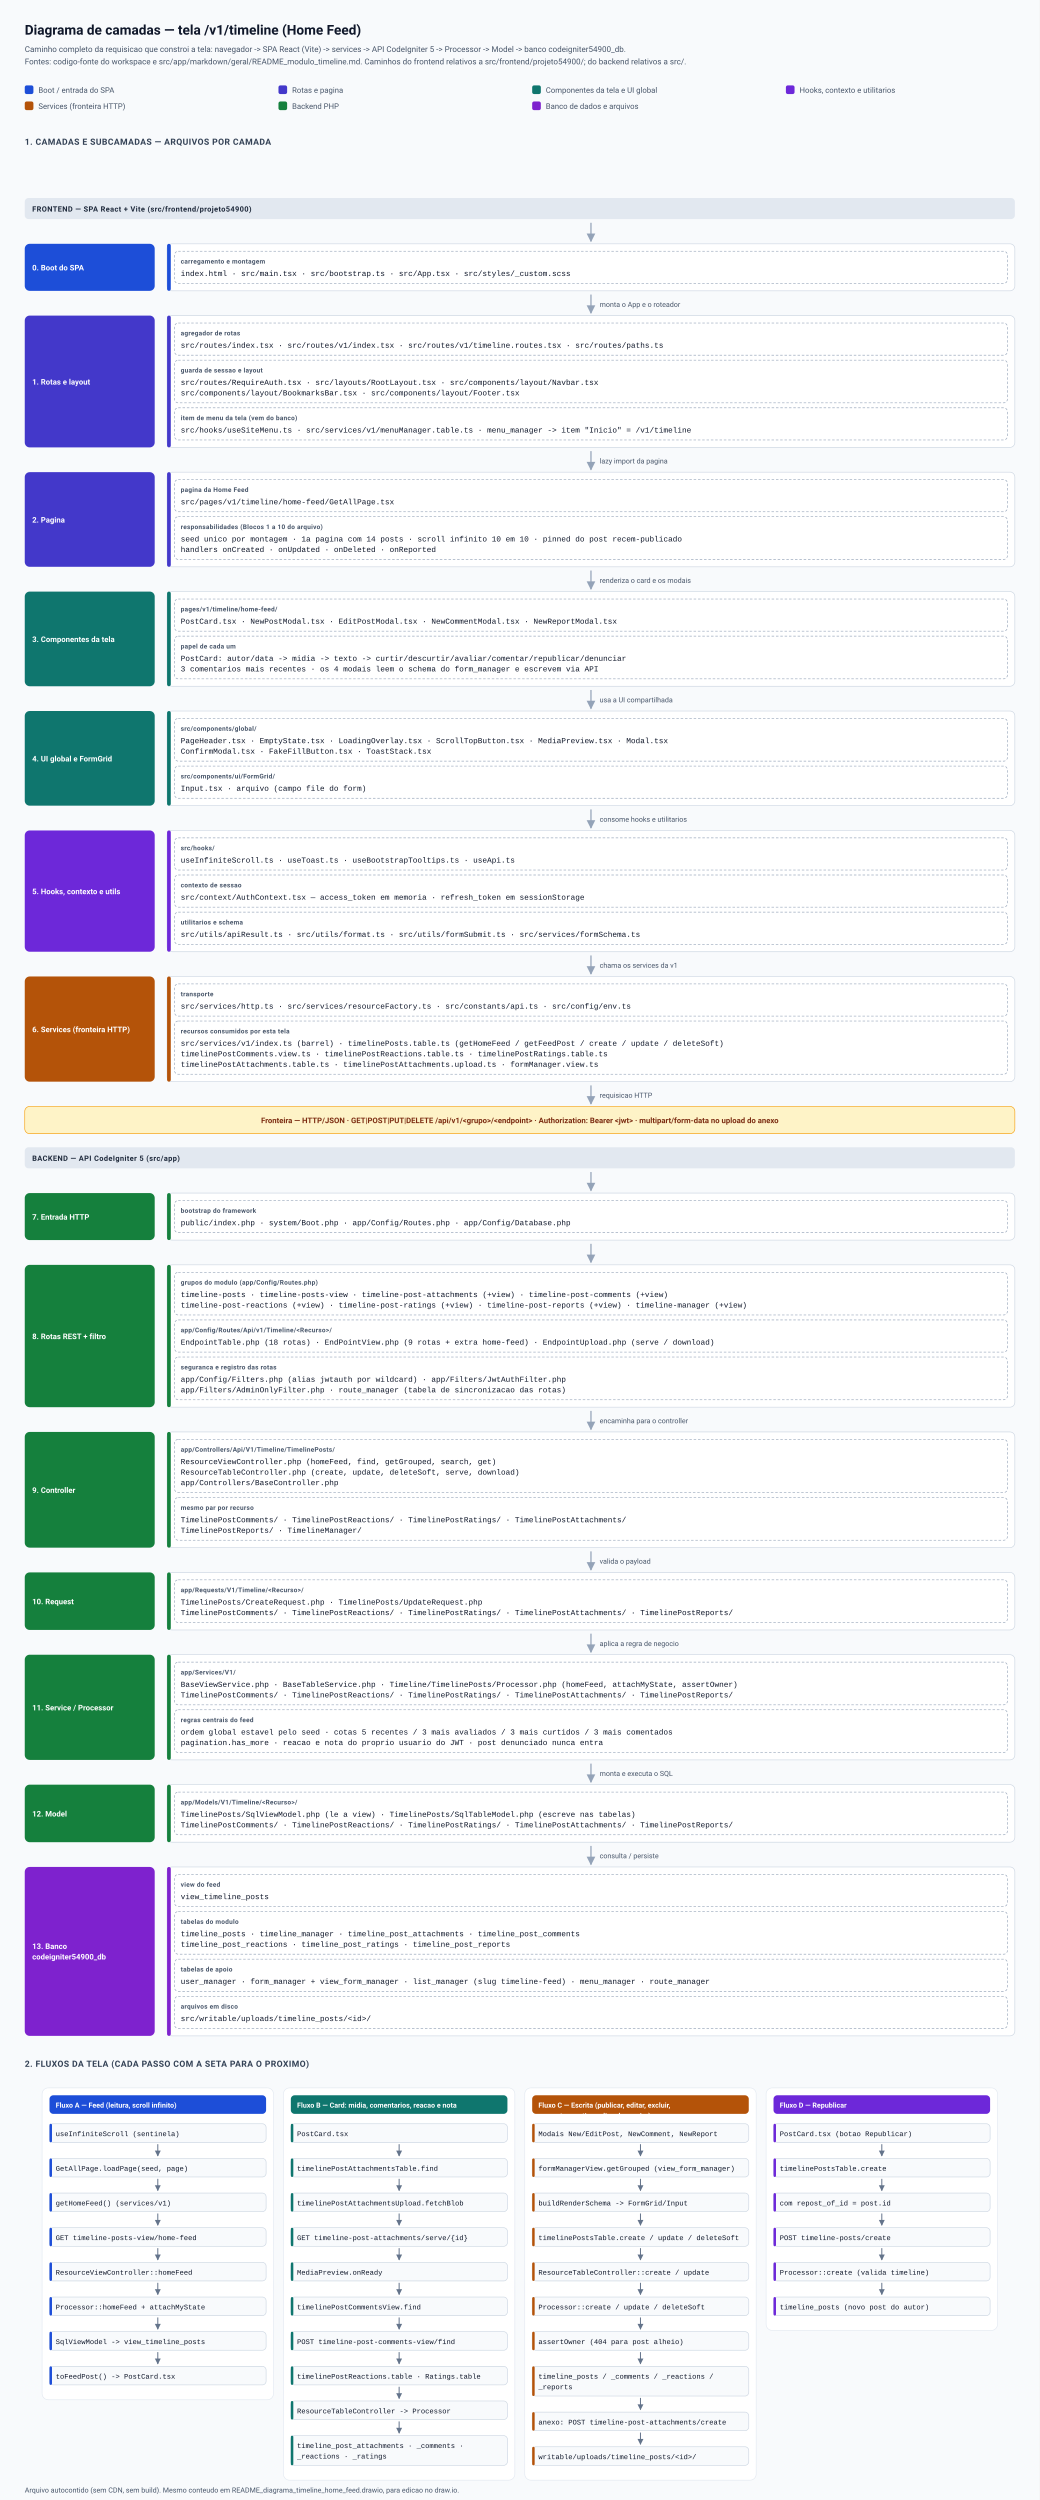
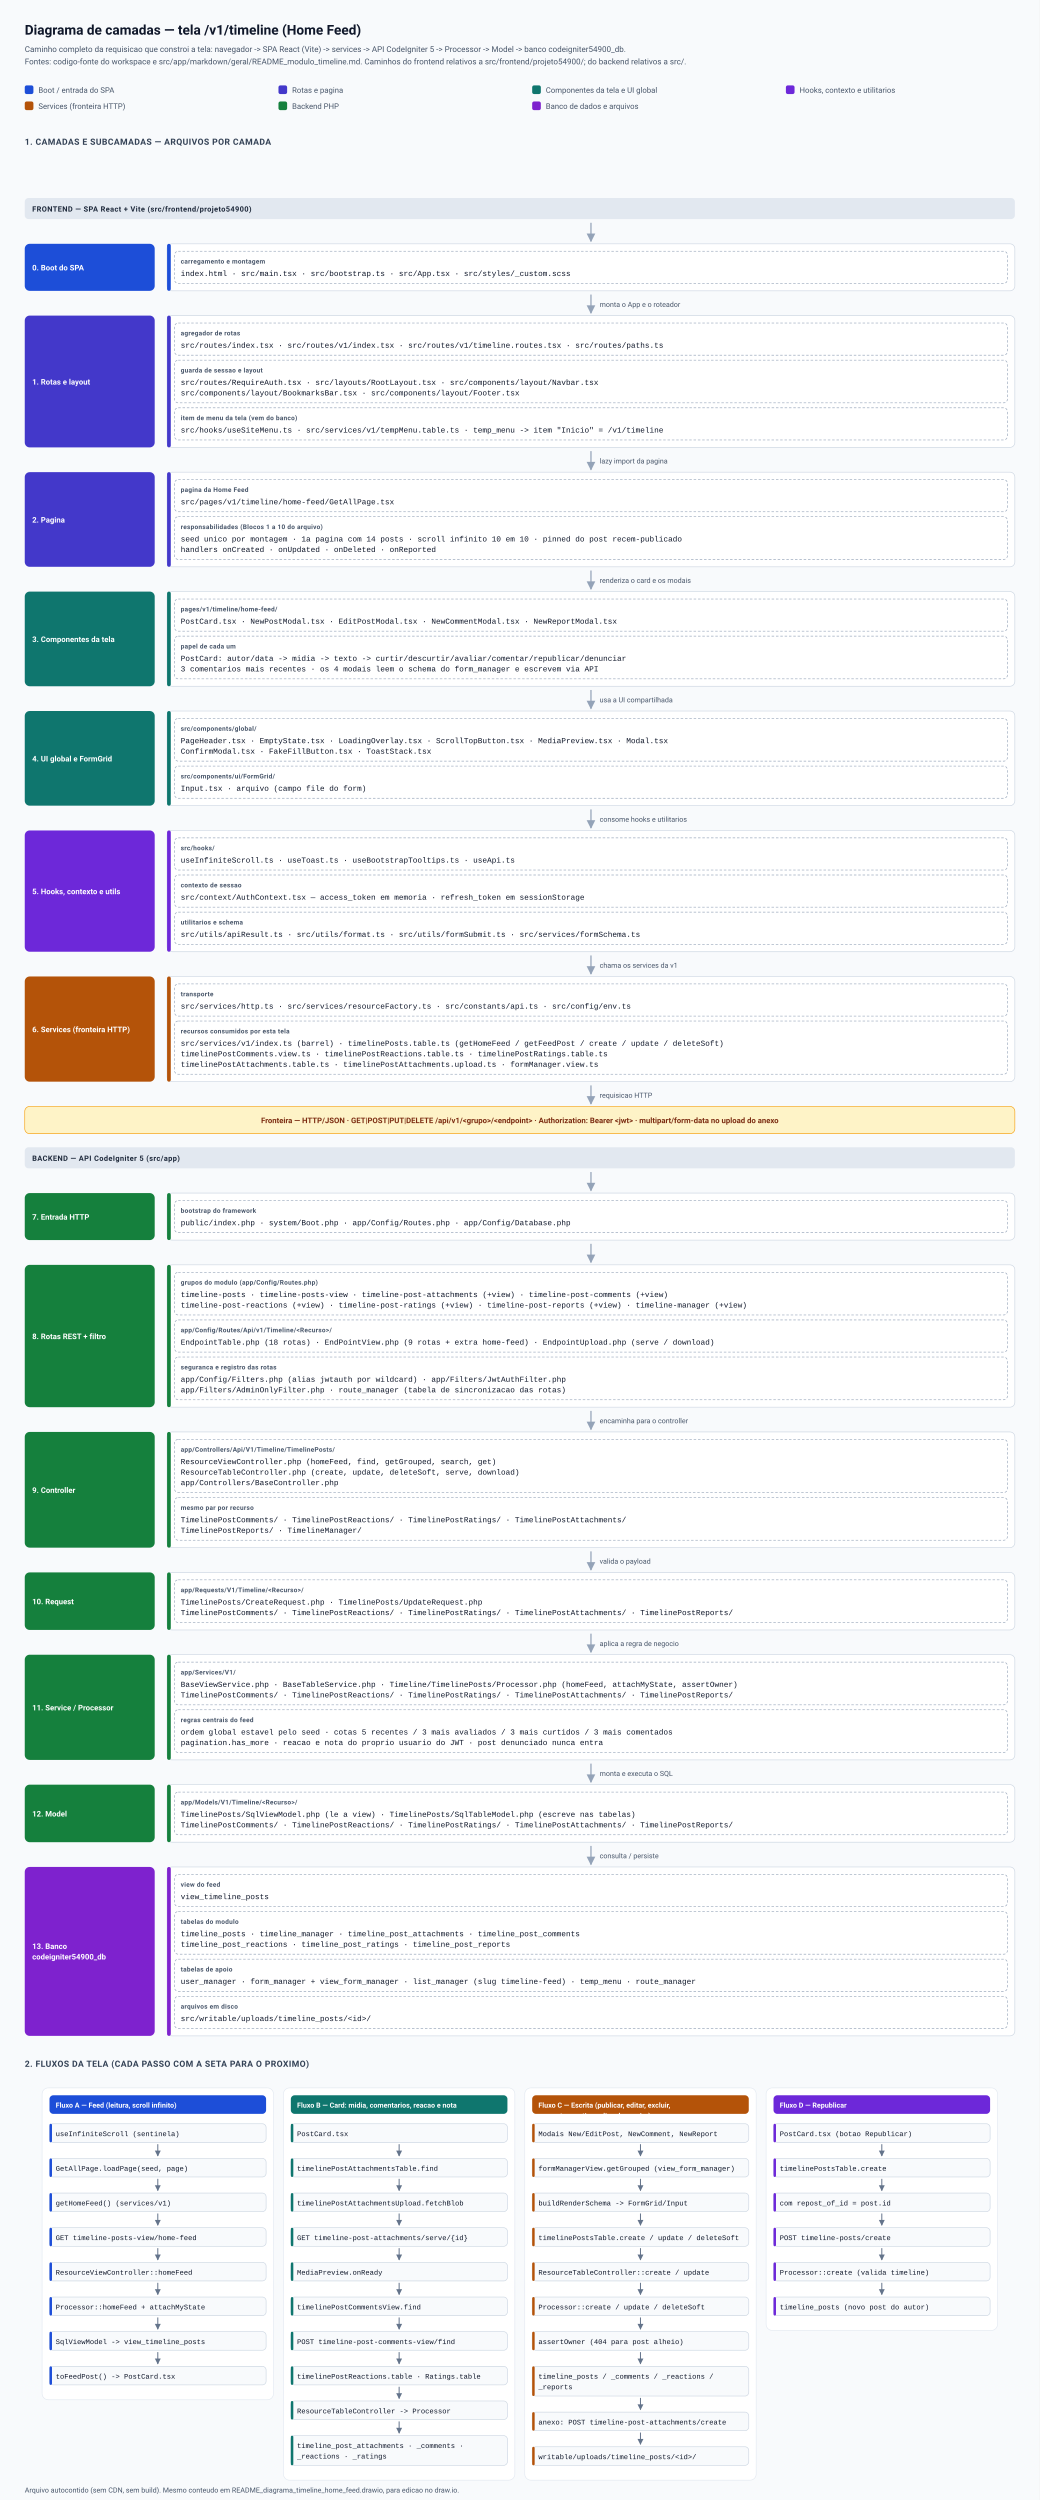
<svg xmlns="http://www.w3.org/2000/svg" width="1680" height="4040" viewBox="0 0 1680 4040" font-family="Segoe UI, Roboto, Helvetica, Arial, sans-serif">
  <defs>
    <marker id="arw" viewBox="0 0 10 10" refX="9" refY="5" markerWidth="7" markerHeight="7" orient="auto-start-reverse">
      <path d="M0 0 L10 5 L0 10 z" fill="#94a3b8" />
    </marker>
    <marker id="arwd" viewBox="0 0 10 10" refX="9" refY="5" markerWidth="6" markerHeight="6" orient="auto-start-reverse">
      <path d="M0 0 L10 5 L0 10 z" fill="#64748b" />
    </marker>
  </defs>
  <rect x="0" y="0" width="1680" height="4040" fill="#f8fafc" />
  <text x="40" y="56" font-size="22" fill="#0f172a" font-weight="700">Diagrama de camadas — tela /v1/timeline (Home Feed)</text>
  <text x="40" y="84" font-size="13" fill="#475569">Caminho completo da requisicao que constroi a tela: navegador -&gt; SPA React (Vite) -&gt; services -&gt; API CodeIgniter 5 -&gt; Processor -&gt; Model -&gt; banco codeigniter54900_db.</text>
  <text x="40" y="104" font-size="13" fill="#475569">Fontes: codigo-fonte do workspace e src/app/markdown/geral/README_modulo_timeline.md. Caminhos do frontend relativos a src/frontend/projeto54900/; do backend relativos a src/.</text>
  <rect x="40" y="138" width="14" height="14" rx="3" fill="#1d4ed8" />
  <text x="62" y="150" font-size="12.5" fill="#475569">Boot / entrada do SPA</text>
  <rect x="450" y="138" width="14" height="14" rx="3" fill="#4338ca" />
  <text x="472" y="150" font-size="12.5" fill="#475569">Rotas e pagina</text>
  <rect x="860" y="138" width="14" height="14" rx="3" fill="#0f766e" />
  <text x="882" y="150" font-size="12.5" fill="#475569">Componentes da tela e UI global</text>
  <rect x="1270" y="138" width="14" height="14" rx="3" fill="#6d28d9" />
  <text x="1292" y="150" font-size="12.5" fill="#475569">Hooks, contexto e utilitarios</text>
  <rect x="40" y="164" width="14" height="14" rx="3" fill="#b45309" />
  <text x="62" y="176" font-size="12.5" fill="#475569">Services (fronteira HTTP)</text>
  <rect x="450" y="164" width="14" height="14" rx="3" fill="#15803d" />
  <text x="472" y="176" font-size="12.5" fill="#475569">Backend PHP</text>
  <rect x="860" y="164" width="14" height="14" rx="3" fill="#7e22ce" />
  <text x="882" y="176" font-size="12.5" fill="#475569">Banco de dados e arquivos</text>
  <text x="40" y="234" font-size="14" fill="#334155" font-weight="700" letter-spacing="0.6">1. CAMADAS E SUBCAMADAS — ARQUIVOS POR CAMADA</text>
  <rect x="40" y="320" width="1600" height="34" rx="6" fill="#e2e8f0" />
  <text x="52" y="342" font-size="12" fill="#1e293b" font-weight="700" letter-spacing="0.6">FRONTEND — SPA React + Vite (src/frontend/projeto54900)</text>
  <line x1="955" y1="360" x2="955" y2="390" stroke="#94a3b8" stroke-width="2" marker-end="url(#arw)" />
  <rect x="40" y="394" width="210" height="76" rx="8" fill="#1d4ed8" />
  <text x="52" y="437" font-size="12.5" fill="#ffffff" font-weight="700">0. Boot do SPA</text>
  <rect x="270" y="394" width="1370" height="76" rx="8" fill="#ffffff" stroke="#cbd5e1" />
  <rect x="270" y="394" width="6" height="76" rx="3" fill="#1d4ed8" />
  <rect x="282" y="406" width="1346" height="52" rx="6" fill="#ffffff" stroke="#94a3b8" stroke-dasharray="4 3" />
  <text x="292" y="426" font-size="10.5" fill="#475569" font-weight="700" letter-spacing="0.4">carregamento e montagem</text>
  <text x="292" y="446" font-size="12.5" fill="#0f172a" font-family="Consolas, 'Courier New', monospace">
    <tspan x="292" dy="0">index.html  ·  src/main.tsx  ·  src/bootstrap.ts  ·  src/App.tsx  ·  src/styles/_custom.scss</tspan>
  </text>
  <line x1="955" y1="476" x2="955" y2="506" stroke="#94a3b8" stroke-width="2" marker-end="url(#arw)" />
  <text x="969" y="496" font-size="11.5" fill="#475569">monta o App e o roteador</text>
  <rect x="40" y="510" width="210" height="213" rx="8" fill="#4338ca" />
  <text x="52" y="621.5" font-size="12.5" fill="#ffffff" font-weight="700">1. Rotas e layout</text>
  <rect x="270" y="510" width="1370" height="213" rx="8" fill="#ffffff" stroke="#cbd5e1" />
  <rect x="270" y="510" width="6" height="213" rx="3" fill="#4338ca" />
  <rect x="282" y="522" width="1346" height="52" rx="6" fill="#ffffff" stroke="#94a3b8" stroke-dasharray="4 3" />
  <text x="292" y="542" font-size="10.5" fill="#475569" font-weight="700" letter-spacing="0.4">agregador de rotas</text>
  <text x="292" y="562" font-size="12.5" fill="#0f172a" font-family="Consolas, 'Courier New', monospace">
    <tspan x="292" dy="0">src/routes/index.tsx  ·  src/routes/v1/index.tsx  ·  src/routes/v1/timeline.routes.tsx  ·  src/routes/paths.ts</tspan>
  </text>
  <rect x="282" y="582" width="1346" height="69" rx="6" fill="#ffffff" stroke="#94a3b8" stroke-dasharray="4 3" />
  <text x="292" y="602" font-size="10.5" fill="#475569" font-weight="700" letter-spacing="0.4">guarda de sessao e layout</text>
  <text x="292" y="622" font-size="12.5" fill="#0f172a" font-family="Consolas, 'Courier New', monospace">
    <tspan x="292" dy="0">src/routes/RequireAuth.tsx  ·  src/layouts/RootLayout.tsx  ·  src/components/layout/Navbar.tsx</tspan>
    <tspan x="292" dy="17">src/components/layout/BookmarksBar.tsx  ·  src/components/layout/Footer.tsx</tspan>
  </text>
  <rect x="282" y="659" width="1346" height="52" rx="6" fill="#ffffff" stroke="#94a3b8" stroke-dasharray="4 3" />
  <text x="292" y="679" font-size="10.5" fill="#475569" font-weight="700" letter-spacing="0.4">item de menu da tela (vem do banco)</text>
  <text x="292" y="699" font-size="12.5" fill="#0f172a" font-family="Consolas, 'Courier New', monospace">
-     <tspan x="292" dy="0">src/hooks/useSiteMenu.ts  ·  src/services/v1/menuManager.table.ts  ·  menu_manager  -&gt;  item "Inicio" = /v1/timeline</tspan>
+     <tspan x="292" dy="0">src/hooks/useSiteMenu.ts  ·  src/services/v1/tempMenu.table.ts  ·  temp_menu  -&gt;  item "Inicio" = /v1/timeline</tspan>
  </text>
  <line x1="955" y1="729" x2="955" y2="759" stroke="#94a3b8" stroke-width="2" marker-end="url(#arw)" />
  <text x="969" y="749" font-size="11.5" fill="#475569">lazy import da pagina</text>
  <rect x="40" y="763" width="210" height="153" rx="8" fill="#4338ca" />
  <text x="52" y="844.5" font-size="12.5" fill="#ffffff" font-weight="700">2. Pagina</text>
  <rect x="270" y="763" width="1370" height="153" rx="8" fill="#ffffff" stroke="#cbd5e1" />
  <rect x="270" y="763" width="6" height="153" rx="3" fill="#4338ca" />
  <rect x="282" y="775" width="1346" height="52" rx="6" fill="#ffffff" stroke="#94a3b8" stroke-dasharray="4 3" />
  <text x="292" y="795" font-size="10.5" fill="#475569" font-weight="700" letter-spacing="0.4">pagina da Home Feed</text>
  <text x="292" y="815" font-size="12.5" fill="#0f172a" font-family="Consolas, 'Courier New', monospace">
    <tspan x="292" dy="0">src/pages/v1/timeline/home-feed/GetAllPage.tsx</tspan>
  </text>
  <rect x="282" y="835" width="1346" height="69" rx="6" fill="#ffffff" stroke="#94a3b8" stroke-dasharray="4 3" />
  <text x="292" y="855" font-size="10.5" fill="#475569" font-weight="700" letter-spacing="0.4">responsabilidades (Blocos 1 a 10 do arquivo)</text>
  <text x="292" y="875" font-size="12.5" fill="#0f172a" font-family="Consolas, 'Courier New', monospace">
    <tspan x="292" dy="0">seed unico por montagem  ·  1a pagina com 14 posts  ·  scroll infinito 10 em 10  ·  pinned do post recem-publicado</tspan>
    <tspan x="292" dy="17">handlers onCreated  ·  onUpdated  ·  onDeleted  ·  onReported</tspan>
  </text>
  <line x1="955" y1="922" x2="955" y2="952" stroke="#94a3b8" stroke-width="2" marker-end="url(#arw)" />
  <text x="969" y="942" font-size="11.5" fill="#475569">renderiza o card e os modais</text>
  <rect x="40" y="956" width="210" height="153" rx="8" fill="#0f766e" />
  <text x="52" y="1037.5" font-size="12.5" fill="#ffffff" font-weight="700">3. Componentes da tela</text>
  <rect x="270" y="956" width="1370" height="153" rx="8" fill="#ffffff" stroke="#cbd5e1" />
  <rect x="270" y="956" width="6" height="153" rx="3" fill="#0f766e" />
  <rect x="282" y="968" width="1346" height="52" rx="6" fill="#ffffff" stroke="#94a3b8" stroke-dasharray="4 3" />
  <text x="292" y="988" font-size="10.5" fill="#475569" font-weight="700" letter-spacing="0.4">pages/v1/timeline/home-feed/</text>
  <text x="292" y="1008" font-size="12.5" fill="#0f172a" font-family="Consolas, 'Courier New', monospace">
    <tspan x="292" dy="0">PostCard.tsx  ·  NewPostModal.tsx  ·  EditPostModal.tsx  ·  NewCommentModal.tsx  ·  NewReportModal.tsx</tspan>
  </text>
  <rect x="282" y="1028" width="1346" height="69" rx="6" fill="#ffffff" stroke="#94a3b8" stroke-dasharray="4 3" />
  <text x="292" y="1048" font-size="10.5" fill="#475569" font-weight="700" letter-spacing="0.4">papel de cada um</text>
  <text x="292" y="1068" font-size="12.5" fill="#0f172a" font-family="Consolas, 'Courier New', monospace">
    <tspan x="292" dy="0">PostCard: autor/data -&gt; midia -&gt; texto -&gt; curtir/descurtir/avaliar/comentar/republicar/denunciar</tspan>
    <tspan x="292" dy="17">3 comentarios mais recentes  ·  os 4 modais leem o schema do form_manager e escrevem via API</tspan>
  </text>
  <line x1="955" y1="1115" x2="955" y2="1145" stroke="#94a3b8" stroke-width="2" marker-end="url(#arw)" />
  <text x="969" y="1135" font-size="11.5" fill="#475569">usa a UI compartilhada</text>
  <rect x="40" y="1149" width="210" height="153" rx="8" fill="#0f766e" />
  <text x="52" y="1230.5" font-size="12.5" fill="#ffffff" font-weight="700">4. UI global e FormGrid</text>
  <rect x="270" y="1149" width="1370" height="153" rx="8" fill="#ffffff" stroke="#cbd5e1" />
  <rect x="270" y="1149" width="6" height="153" rx="3" fill="#0f766e" />
  <rect x="282" y="1161" width="1346" height="69" rx="6" fill="#ffffff" stroke="#94a3b8" stroke-dasharray="4 3" />
  <text x="292" y="1181" font-size="10.5" fill="#475569" font-weight="700" letter-spacing="0.4">src/components/global/</text>
  <text x="292" y="1201" font-size="12.5" fill="#0f172a" font-family="Consolas, 'Courier New', monospace">
    <tspan x="292" dy="0">PageHeader.tsx  ·  EmptyState.tsx  ·  LoadingOverlay.tsx  ·  ScrollTopButton.tsx  ·  MediaPreview.tsx  ·  Modal.tsx</tspan>
    <tspan x="292" dy="17">ConfirmModal.tsx  ·  FakeFillButton.tsx  ·  ToastStack.tsx</tspan>
  </text>
  <rect x="282" y="1238" width="1346" height="52" rx="6" fill="#ffffff" stroke="#94a3b8" stroke-dasharray="4 3" />
  <text x="292" y="1258" font-size="10.5" fill="#475569" font-weight="700" letter-spacing="0.4">src/components/ui/FormGrid/</text>
  <text x="292" y="1278" font-size="12.5" fill="#0f172a" font-family="Consolas, 'Courier New', monospace">
    <tspan x="292" dy="0">Input.tsx  ·  arquivo (campo file do form)</tspan>
  </text>
  <line x1="955" y1="1308" x2="955" y2="1338" stroke="#94a3b8" stroke-width="2" marker-end="url(#arw)" />
  <text x="969" y="1328" font-size="11.5" fill="#475569">consome hooks e utilitarios</text>
  <rect x="40" y="1342" width="210" height="196" rx="8" fill="#6d28d9" />
  <text x="52" y="1445" font-size="12.5" fill="#ffffff" font-weight="700">5. Hooks, contexto e utils</text>
  <rect x="270" y="1342" width="1370" height="196" rx="8" fill="#ffffff" stroke="#cbd5e1" />
  <rect x="270" y="1342" width="6" height="196" rx="3" fill="#6d28d9" />
  <rect x="282" y="1354" width="1346" height="52" rx="6" fill="#ffffff" stroke="#94a3b8" stroke-dasharray="4 3" />
  <text x="292" y="1374" font-size="10.5" fill="#475569" font-weight="700" letter-spacing="0.4">src/hooks/</text>
  <text x="292" y="1394" font-size="12.5" fill="#0f172a" font-family="Consolas, 'Courier New', monospace">
    <tspan x="292" dy="0">useInfiniteScroll.ts  ·  useToast.ts  ·  useBootstrapTooltips.ts  ·  useApi.ts</tspan>
  </text>
  <rect x="282" y="1414" width="1346" height="52" rx="6" fill="#ffffff" stroke="#94a3b8" stroke-dasharray="4 3" />
  <text x="292" y="1434" font-size="10.5" fill="#475569" font-weight="700" letter-spacing="0.4">contexto de sessao</text>
  <text x="292" y="1454" font-size="12.5" fill="#0f172a" font-family="Consolas, 'Courier New', monospace">
    <tspan x="292" dy="0">src/context/AuthContext.tsx — access_token em memoria  ·  refresh_token em sessionStorage</tspan>
  </text>
  <rect x="282" y="1474" width="1346" height="52" rx="6" fill="#ffffff" stroke="#94a3b8" stroke-dasharray="4 3" />
  <text x="292" y="1494" font-size="10.5" fill="#475569" font-weight="700" letter-spacing="0.4">utilitarios e schema</text>
  <text x="292" y="1514" font-size="12.5" fill="#0f172a" font-family="Consolas, 'Courier New', monospace">
    <tspan x="292" dy="0">src/utils/apiResult.ts  ·  src/utils/format.ts  ·  src/utils/formSubmit.ts  ·  src/services/formSchema.ts</tspan>
  </text>
  <line x1="955" y1="1544" x2="955" y2="1574" stroke="#94a3b8" stroke-width="2" marker-end="url(#arw)" />
  <text x="969" y="1564" font-size="11.5" fill="#475569">chama os services da v1</text>
  <rect x="40" y="1578" width="210" height="170" rx="8" fill="#b45309" />
  <text x="52" y="1668" font-size="12.5" fill="#ffffff" font-weight="700">6. Services (fronteira HTTP)</text>
  <rect x="270" y="1578" width="1370" height="170" rx="8" fill="#ffffff" stroke="#cbd5e1" />
  <rect x="270" y="1578" width="6" height="170" rx="3" fill="#b45309" />
  <rect x="282" y="1590" width="1346" height="52" rx="6" fill="#ffffff" stroke="#94a3b8" stroke-dasharray="4 3" />
  <text x="292" y="1610" font-size="10.5" fill="#475569" font-weight="700" letter-spacing="0.4">transporte</text>
  <text x="292" y="1630" font-size="12.5" fill="#0f172a" font-family="Consolas, 'Courier New', monospace">
    <tspan x="292" dy="0">src/services/http.ts  ·  src/services/resourceFactory.ts  ·  src/constants/api.ts  ·  src/config/env.ts</tspan>
  </text>
  <rect x="282" y="1650" width="1346" height="86" rx="6" fill="#ffffff" stroke="#94a3b8" stroke-dasharray="4 3" />
  <text x="292" y="1670" font-size="10.5" fill="#475569" font-weight="700" letter-spacing="0.4">recursos consumidos por esta tela</text>
  <text x="292" y="1690" font-size="12.5" fill="#0f172a" font-family="Consolas, 'Courier New', monospace">
    <tspan x="292" dy="0">src/services/v1/index.ts (barrel)  ·  timelinePosts.table.ts (getHomeFeed / getFeedPost / create / update / deleteSoft)</tspan>
    <tspan x="292" dy="17">timelinePostComments.view.ts  ·  timelinePostReactions.table.ts  ·  timelinePostRatings.table.ts</tspan>
    <tspan x="292" dy="17">timelinePostAttachments.table.ts  ·  timelinePostAttachments.upload.ts  ·  formManager.view.ts</tspan>
  </text>
  <line x1="955" y1="1754" x2="955" y2="1784" stroke="#94a3b8" stroke-width="2" marker-end="url(#arw)" />
  <text x="969" y="1774" font-size="11.5" fill="#475569">requisicao HTTP</text>
  <rect x="40" y="1788" width="1600" height="44" rx="8" fill="#fef3c7" stroke="#f59e0b" />
  <text x="840" y="1815" font-size="12.5" fill="#7c2d12" font-weight="700" text-anchor="middle">Fronteira — HTTP/JSON  ·  GET|POST|PUT|DELETE /api/v1/&lt;grupo&gt;/&lt;endpoint&gt;  ·  Authorization: Bearer &lt;jwt&gt;  ·  multipart/form-data no upload do anexo</text>
  <rect x="40" y="1854" width="1600" height="34" rx="6" fill="#e2e8f0" />
  <text x="52" y="1876" font-size="12" fill="#1e293b" font-weight="700" letter-spacing="0.6">BACKEND — API CodeIgniter 5 (src/app)</text>
  <line x1="955" y1="1894" x2="955" y2="1924" stroke="#94a3b8" stroke-width="2" marker-end="url(#arw)" />
  <rect x="40" y="1928" width="210" height="76" rx="8" fill="#15803d" />
  <text x="52" y="1971" font-size="12.5" fill="#ffffff" font-weight="700">7. Entrada HTTP</text>
  <rect x="270" y="1928" width="1370" height="76" rx="8" fill="#ffffff" stroke="#cbd5e1" />
  <rect x="270" y="1928" width="6" height="76" rx="3" fill="#15803d" />
  <rect x="282" y="1940" width="1346" height="52" rx="6" fill="#ffffff" stroke="#94a3b8" stroke-dasharray="4 3" />
  <text x="292" y="1960" font-size="10.5" fill="#475569" font-weight="700" letter-spacing="0.4">bootstrap do framework</text>
  <text x="292" y="1980" font-size="12.5" fill="#0f172a" font-family="Consolas, 'Courier New', monospace">
    <tspan x="292" dy="0">public/index.php  ·  system/Boot.php  ·  app/Config/Routes.php  ·  app/Config/Database.php</tspan>
  </text>
  <line x1="955" y1="2010" x2="955" y2="2040" stroke="#94a3b8" stroke-width="2" marker-end="url(#arw)" />
  <rect x="40" y="2044" width="210" height="230" rx="8" fill="#15803d" />
  <text x="52" y="2164" font-size="12.5" fill="#ffffff" font-weight="700">8. Rotas REST + filtro</text>
  <rect x="270" y="2044" width="1370" height="230" rx="8" fill="#ffffff" stroke="#cbd5e1" />
  <rect x="270" y="2044" width="6" height="230" rx="3" fill="#15803d" />
  <rect x="282" y="2056" width="1346" height="69" rx="6" fill="#ffffff" stroke="#94a3b8" stroke-dasharray="4 3" />
  <text x="292" y="2076" font-size="10.5" fill="#475569" font-weight="700" letter-spacing="0.4">grupos do modulo (app/Config/Routes.php)</text>
  <text x="292" y="2096" font-size="12.5" fill="#0f172a" font-family="Consolas, 'Courier New', monospace">
    <tspan x="292" dy="0">timeline-posts  ·  timeline-posts-view  ·  timeline-post-attachments (+view)  ·  timeline-post-comments (+view)</tspan>
    <tspan x="292" dy="17">timeline-post-reactions (+view)  ·  timeline-post-ratings (+view)  ·  timeline-post-reports (+view)  ·  timeline-manager (+view)</tspan>
  </text>
  <rect x="282" y="2133" width="1346" height="52" rx="6" fill="#ffffff" stroke="#94a3b8" stroke-dasharray="4 3" />
  <text x="292" y="2153" font-size="10.5" fill="#475569" font-weight="700" letter-spacing="0.4">app/Config/Routes/Api/v1/Timeline/&lt;Recurso&gt;/</text>
  <text x="292" y="2173" font-size="12.5" fill="#0f172a" font-family="Consolas, 'Courier New', monospace">
    <tspan x="292" dy="0">EndpointTable.php (18 rotas)  ·  EndPointView.php (9 rotas + extra home-feed)  ·  EndpointUpload.php (serve / download)</tspan>
  </text>
  <rect x="282" y="2193" width="1346" height="69" rx="6" fill="#ffffff" stroke="#94a3b8" stroke-dasharray="4 3" />
  <text x="292" y="2213" font-size="10.5" fill="#475569" font-weight="700" letter-spacing="0.4">seguranca e registro das rotas</text>
  <text x="292" y="2233" font-size="12.5" fill="#0f172a" font-family="Consolas, 'Courier New', monospace">
    <tspan x="292" dy="0">app/Config/Filters.php (alias jwtauth por wildcard)  ·  app/Filters/JwtAuthFilter.php</tspan>
    <tspan x="292" dy="17">app/Filters/AdminOnlyFilter.php  ·  route_manager (tabela de sincronizacao das rotas)</tspan>
  </text>
  <line x1="955" y1="2280" x2="955" y2="2310" stroke="#94a3b8" stroke-width="2" marker-end="url(#arw)" />
  <text x="969" y="2300" font-size="11.5" fill="#475569">encaminha para o controller</text>
  <rect x="40" y="2314" width="210" height="187" rx="8" fill="#15803d" />
  <text x="52" y="2412.5" font-size="12.5" fill="#ffffff" font-weight="700">9. Controller</text>
  <rect x="270" y="2314" width="1370" height="187" rx="8" fill="#ffffff" stroke="#cbd5e1" />
  <rect x="270" y="2314" width="6" height="187" rx="3" fill="#15803d" />
  <rect x="282" y="2326" width="1346" height="86" rx="6" fill="#ffffff" stroke="#94a3b8" stroke-dasharray="4 3" />
  <text x="292" y="2346" font-size="10.5" fill="#475569" font-weight="700" letter-spacing="0.4">app/Controllers/Api/V1/Timeline/TimelinePosts/</text>
  <text x="292" y="2366" font-size="12.5" fill="#0f172a" font-family="Consolas, 'Courier New', monospace">
    <tspan x="292" dy="0">ResourceViewController.php (homeFeed, find, getGrouped, search, get)</tspan>
    <tspan x="292" dy="17">ResourceTableController.php (create, update, deleteSoft, serve, download)</tspan>
    <tspan x="292" dy="17">app/Controllers/BaseController.php</tspan>
  </text>
  <rect x="282" y="2420" width="1346" height="69" rx="6" fill="#ffffff" stroke="#94a3b8" stroke-dasharray="4 3" />
  <text x="292" y="2440" font-size="10.5" fill="#475569" font-weight="700" letter-spacing="0.4">mesmo par por recurso</text>
  <text x="292" y="2460" font-size="12.5" fill="#0f172a" font-family="Consolas, 'Courier New', monospace">
    <tspan x="292" dy="0">TimelinePostComments/  ·  TimelinePostReactions/  ·  TimelinePostRatings/  ·  TimelinePostAttachments/</tspan>
    <tspan x="292" dy="17">TimelinePostReports/  ·  TimelineManager/</tspan>
  </text>
  <line x1="955" y1="2507" x2="955" y2="2537" stroke="#94a3b8" stroke-width="2" marker-end="url(#arw)" />
  <text x="969" y="2527" font-size="11.5" fill="#475569">valida o payload</text>
  <rect x="40" y="2541" width="210" height="93" rx="8" fill="#15803d" />
  <text x="52" y="2592.5" font-size="12.5" fill="#ffffff" font-weight="700">10. Request</text>
  <rect x="270" y="2541" width="1370" height="93" rx="8" fill="#ffffff" stroke="#cbd5e1" />
  <rect x="270" y="2541" width="6" height="93" rx="3" fill="#15803d" />
  <rect x="282" y="2553" width="1346" height="69" rx="6" fill="#ffffff" stroke="#94a3b8" stroke-dasharray="4 3" />
  <text x="292" y="2573" font-size="10.5" fill="#475569" font-weight="700" letter-spacing="0.4">app/Requests/V1/Timeline/&lt;Recurso&gt;/</text>
  <text x="292" y="2593" font-size="12.5" fill="#0f172a" font-family="Consolas, 'Courier New', monospace">
    <tspan x="292" dy="0">TimelinePosts/CreateRequest.php  ·  TimelinePosts/UpdateRequest.php</tspan>
    <tspan x="292" dy="17">TimelinePostComments/  ·  TimelinePostReactions/  ·  TimelinePostRatings/  ·  TimelinePostAttachments/  ·  TimelinePostReports/</tspan>
  </text>
  <line x1="955" y1="2640" x2="955" y2="2670" stroke="#94a3b8" stroke-width="2" marker-end="url(#arw)" />
  <text x="969" y="2660" font-size="11.5" fill="#475569">aplica a regra de negocio</text>
  <rect x="40" y="2674" width="210" height="170" rx="8" fill="#15803d" />
  <text x="52" y="2764" font-size="12.5" fill="#ffffff" font-weight="700">11. Service / Processor</text>
  <rect x="270" y="2674" width="1370" height="170" rx="8" fill="#ffffff" stroke="#cbd5e1" />
  <rect x="270" y="2674" width="6" height="170" rx="3" fill="#15803d" />
  <rect x="282" y="2686" width="1346" height="69" rx="6" fill="#ffffff" stroke="#94a3b8" stroke-dasharray="4 3" />
  <text x="292" y="2706" font-size="10.5" fill="#475569" font-weight="700" letter-spacing="0.4">app/Services/V1/</text>
  <text x="292" y="2726" font-size="12.5" fill="#0f172a" font-family="Consolas, 'Courier New', monospace">
    <tspan x="292" dy="0">BaseViewService.php  ·  BaseTableService.php  ·  Timeline/TimelinePosts/Processor.php (homeFeed, attachMyState, assertOwner)</tspan>
    <tspan x="292" dy="17">TimelinePostComments/  ·  TimelinePostReactions/  ·  TimelinePostRatings/  ·  TimelinePostAttachments/  ·  TimelinePostReports/</tspan>
  </text>
  <rect x="282" y="2763" width="1346" height="69" rx="6" fill="#ffffff" stroke="#94a3b8" stroke-dasharray="4 3" />
  <text x="292" y="2783" font-size="10.5" fill="#475569" font-weight="700" letter-spacing="0.4">regras centrais do feed</text>
  <text x="292" y="2803" font-size="12.5" fill="#0f172a" font-family="Consolas, 'Courier New', monospace">
    <tspan x="292" dy="0">ordem global estavel pelo seed  ·  cotas 5 recentes / 3 mais avaliados / 3 mais curtidos / 3 mais comentados</tspan>
    <tspan x="292" dy="17">pagination.has_more  ·  reacao e nota do proprio usuario do JWT  ·  post denunciado nunca entra</tspan>
  </text>
  <line x1="955" y1="2850" x2="955" y2="2880" stroke="#94a3b8" stroke-width="2" marker-end="url(#arw)" />
  <text x="969" y="2870" font-size="11.5" fill="#475569">monta e executa o SQL</text>
  <rect x="40" y="2884" width="210" height="93" rx="8" fill="#15803d" />
  <text x="52" y="2935.5" font-size="12.5" fill="#ffffff" font-weight="700">12. Model</text>
  <rect x="270" y="2884" width="1370" height="93" rx="8" fill="#ffffff" stroke="#cbd5e1" />
  <rect x="270" y="2884" width="6" height="93" rx="3" fill="#15803d" />
  <rect x="282" y="2896" width="1346" height="69" rx="6" fill="#ffffff" stroke="#94a3b8" stroke-dasharray="4 3" />
  <text x="292" y="2916" font-size="10.5" fill="#475569" font-weight="700" letter-spacing="0.4">app/Models/V1/Timeline/&lt;Recurso&gt;/</text>
  <text x="292" y="2936" font-size="12.5" fill="#0f172a" font-family="Consolas, 'Courier New', monospace">
    <tspan x="292" dy="0">TimelinePosts/SqlViewModel.php (le a view)  ·  TimelinePosts/SqlTableModel.php (escreve nas tabelas)</tspan>
    <tspan x="292" dy="17">TimelinePostComments/  ·  TimelinePostReactions/  ·  TimelinePostRatings/  ·  TimelinePostAttachments/  ·  TimelinePostReports/</tspan>
  </text>
  <line x1="955" y1="2983" x2="955" y2="3013" stroke="#94a3b8" stroke-width="2" marker-end="url(#arw)" />
  <text x="969" y="3003" font-size="11.5" fill="#475569">consulta / persiste</text>
  <rect x="40" y="3017" width="210" height="273" rx="8" fill="#7e22ce" />
  <text x="52" y="3149.5" font-size="12.5" fill="#ffffff" font-weight="700">
    <tspan x="52" dy="0">13. Banco</tspan>
    <tspan x="52" dy="17">codeigniter54900_db</tspan>
  </text>
  <rect x="270" y="3017" width="1370" height="273" rx="8" fill="#ffffff" stroke="#cbd5e1" />
  <rect x="270" y="3017" width="6" height="273" rx="3" fill="#7e22ce" />
  <rect x="282" y="3029" width="1346" height="52" rx="6" fill="#ffffff" stroke="#94a3b8" stroke-dasharray="4 3" />
  <text x="292" y="3049" font-size="10.5" fill="#475569" font-weight="700" letter-spacing="0.4">view do feed</text>
  <text x="292" y="3069" font-size="12.5" fill="#0f172a" font-family="Consolas, 'Courier New', monospace">
    <tspan x="292" dy="0">view_timeline_posts</tspan>
  </text>
  <rect x="282" y="3089" width="1346" height="69" rx="6" fill="#ffffff" stroke="#94a3b8" stroke-dasharray="4 3" />
  <text x="292" y="3109" font-size="10.5" fill="#475569" font-weight="700" letter-spacing="0.4">tabelas do modulo</text>
  <text x="292" y="3129" font-size="12.5" fill="#0f172a" font-family="Consolas, 'Courier New', monospace">
    <tspan x="292" dy="0">timeline_posts  ·  timeline_manager  ·  timeline_post_attachments  ·  timeline_post_comments</tspan>
    <tspan x="292" dy="17">timeline_post_reactions  ·  timeline_post_ratings  ·  timeline_post_reports</tspan>
  </text>
  <rect x="282" y="3166" width="1346" height="52" rx="6" fill="#ffffff" stroke="#94a3b8" stroke-dasharray="4 3" />
  <text x="292" y="3186" font-size="10.5" fill="#475569" font-weight="700" letter-spacing="0.4">tabelas de apoio</text>
  <text x="292" y="3206" font-size="12.5" fill="#0f172a" font-family="Consolas, 'Courier New', monospace">
-     <tspan x="292" dy="0">user_manager  ·  form_manager + view_form_manager  ·  list_manager (slug timeline-feed)  ·  menu_manager  ·  route_manager</tspan>
+     <tspan x="292" dy="0">user_manager  ·  form_manager + view_form_manager  ·  list_manager (slug timeline-feed)  ·  temp_menu  ·  route_manager</tspan>
  </text>
  <rect x="282" y="3226" width="1346" height="52" rx="6" fill="#ffffff" stroke="#94a3b8" stroke-dasharray="4 3" />
  <text x="292" y="3246" font-size="10.5" fill="#475569" font-weight="700" letter-spacing="0.4">arquivos em disco</text>
  <text x="292" y="3266" font-size="12.5" fill="#0f172a" font-family="Consolas, 'Courier New', monospace">
    <tspan x="292" dy="0">src/writable/uploads/timeline_posts/&lt;id&gt;/</tspan>
  </text>
  <text x="40" y="3340" font-size="14" fill="#334155" font-weight="700" letter-spacing="0.6">2. FLUXOS DA TELA (CADA PASSO COM A SETA PARA O PROXIMO)</text>
  <rect x="68" y="3374" width="374" height="504" rx="10" fill="#ffffff" stroke="#e2e8f0" />
  <rect x="80" y="3386" width="350" height="30" rx="6" fill="#1d4ed8" />
  <text x="90" y="3406" font-size="11.5" fill="#ffffff" font-weight="700">
    <tspan x="90" dy="0">Fluxo A — Feed (leitura, scroll infinito)</tspan>
  </text>
  <rect x="80" y="3432" width="350" height="30" rx="6" fill="#f8fafc" stroke="#cbd5e1" />
  <rect x="80" y="3432" width="4" height="30" rx="2" fill="#1d4ed8" />
  <text x="90" y="3452" font-size="11.5" fill="#0f172a" font-family="Consolas, 'Courier New', monospace">
    <tspan x="90" dy="0">useInfiniteScroll (sentinela)</tspan>
  </text>
  <line x1="255" y1="3465" x2="255" y2="3484" stroke="#64748b" stroke-width="1.6" marker-end="url(#arwd)" />
  <rect x="80" y="3488" width="350" height="30" rx="6" fill="#f8fafc" stroke="#cbd5e1" />
  <rect x="80" y="3488" width="4" height="30" rx="2" fill="#1d4ed8" />
  <text x="90" y="3508" font-size="11.5" fill="#0f172a" font-family="Consolas, 'Courier New', monospace">
    <tspan x="90" dy="0">GetAllPage.loadPage(seed, page)</tspan>
  </text>
  <line x1="255" y1="3521" x2="255" y2="3540" stroke="#64748b" stroke-width="1.6" marker-end="url(#arwd)" />
  <rect x="80" y="3544" width="350" height="30" rx="6" fill="#f8fafc" stroke="#cbd5e1" />
  <rect x="80" y="3544" width="4" height="30" rx="2" fill="#1d4ed8" />
  <text x="90" y="3564" font-size="11.5" fill="#0f172a" font-family="Consolas, 'Courier New', monospace">
    <tspan x="90" dy="0">getHomeFeed() (services/v1)</tspan>
  </text>
  <line x1="255" y1="3577" x2="255" y2="3596" stroke="#64748b" stroke-width="1.6" marker-end="url(#arwd)" />
  <rect x="80" y="3600" width="350" height="30" rx="6" fill="#f8fafc" stroke="#cbd5e1" />
  <rect x="80" y="3600" width="4" height="30" rx="2" fill="#1d4ed8" />
  <text x="90" y="3620" font-size="11.5" fill="#0f172a" font-family="Consolas, 'Courier New', monospace">
    <tspan x="90" dy="0">GET timeline-posts-view/home-feed</tspan>
  </text>
  <line x1="255" y1="3633" x2="255" y2="3652" stroke="#64748b" stroke-width="1.6" marker-end="url(#arwd)" />
  <rect x="80" y="3656" width="350" height="30" rx="6" fill="#f8fafc" stroke="#cbd5e1" />
  <rect x="80" y="3656" width="4" height="30" rx="2" fill="#1d4ed8" />
  <text x="90" y="3676" font-size="11.5" fill="#0f172a" font-family="Consolas, 'Courier New', monospace">
    <tspan x="90" dy="0">ResourceViewController::homeFeed</tspan>
  </text>
  <line x1="255" y1="3689" x2="255" y2="3708" stroke="#64748b" stroke-width="1.6" marker-end="url(#arwd)" />
  <rect x="80" y="3712" width="350" height="30" rx="6" fill="#f8fafc" stroke="#cbd5e1" />
  <rect x="80" y="3712" width="4" height="30" rx="2" fill="#1d4ed8" />
  <text x="90" y="3732" font-size="11.5" fill="#0f172a" font-family="Consolas, 'Courier New', monospace">
    <tspan x="90" dy="0">Processor::homeFeed + attachMyState</tspan>
  </text>
  <line x1="255" y1="3745" x2="255" y2="3764" stroke="#64748b" stroke-width="1.6" marker-end="url(#arwd)" />
  <rect x="80" y="3768" width="350" height="30" rx="6" fill="#f8fafc" stroke="#cbd5e1" />
  <rect x="80" y="3768" width="4" height="30" rx="2" fill="#1d4ed8" />
  <text x="90" y="3788" font-size="11.5" fill="#0f172a" font-family="Consolas, 'Courier New', monospace">
    <tspan x="90" dy="0">SqlViewModel -&gt; view_timeline_posts</tspan>
  </text>
  <line x1="255" y1="3801" x2="255" y2="3820" stroke="#64748b" stroke-width="1.6" marker-end="url(#arwd)" />
  <rect x="80" y="3824" width="350" height="30" rx="6" fill="#f8fafc" stroke="#cbd5e1" />
  <rect x="80" y="3824" width="4" height="30" rx="2" fill="#1d4ed8" />
  <text x="90" y="3844" font-size="11.5" fill="#0f172a" font-family="Consolas, 'Courier New', monospace">
    <tspan x="90" dy="0">toFeedPost() -&gt; PostCard.tsx</tspan>
  </text>
  <rect x="458" y="3374" width="374" height="634" rx="10" fill="#ffffff" stroke="#e2e8f0" />
  <rect x="470" y="3386" width="350" height="30" rx="6" fill="#0f766e" />
  <text x="480" y="3406" font-size="11.5" fill="#ffffff" font-weight="700">
    <tspan x="480" dy="0">Fluxo B — Card: midia, comentarios, reacao e nota</tspan>
  </text>
  <rect x="470" y="3432" width="350" height="30" rx="6" fill="#f8fafc" stroke="#cbd5e1" />
  <rect x="470" y="3432" width="4" height="30" rx="2" fill="#0f766e" />
  <text x="480" y="3452" font-size="11.5" fill="#0f172a" font-family="Consolas, 'Courier New', monospace">
    <tspan x="480" dy="0">PostCard.tsx</tspan>
  </text>
  <line x1="645" y1="3465" x2="645" y2="3484" stroke="#64748b" stroke-width="1.6" marker-end="url(#arwd)" />
  <rect x="470" y="3488" width="350" height="30" rx="6" fill="#f8fafc" stroke="#cbd5e1" />
  <rect x="470" y="3488" width="4" height="30" rx="2" fill="#0f766e" />
  <text x="480" y="3508" font-size="11.5" fill="#0f172a" font-family="Consolas, 'Courier New', monospace">
    <tspan x="480" dy="0">timelinePostAttachmentsTable.find</tspan>
  </text>
  <line x1="645" y1="3521" x2="645" y2="3540" stroke="#64748b" stroke-width="1.6" marker-end="url(#arwd)" />
  <rect x="470" y="3544" width="350" height="30" rx="6" fill="#f8fafc" stroke="#cbd5e1" />
  <rect x="470" y="3544" width="4" height="30" rx="2" fill="#0f766e" />
  <text x="480" y="3564" font-size="11.5" fill="#0f172a" font-family="Consolas, 'Courier New', monospace">
    <tspan x="480" dy="0">timelinePostAttachmentsUpload.fetchBlob</tspan>
  </text>
  <line x1="645" y1="3577" x2="645" y2="3596" stroke="#64748b" stroke-width="1.6" marker-end="url(#arwd)" />
  <rect x="470" y="3600" width="350" height="30" rx="6" fill="#f8fafc" stroke="#cbd5e1" />
  <rect x="470" y="3600" width="4" height="30" rx="2" fill="#0f766e" />
  <text x="480" y="3620" font-size="11.5" fill="#0f172a" font-family="Consolas, 'Courier New', monospace">
    <tspan x="480" dy="0">GET timeline-post-attachments/serve/{id}</tspan>
  </text>
  <line x1="645" y1="3633" x2="645" y2="3652" stroke="#64748b" stroke-width="1.6" marker-end="url(#arwd)" />
  <rect x="470" y="3656" width="350" height="30" rx="6" fill="#f8fafc" stroke="#cbd5e1" />
  <rect x="470" y="3656" width="4" height="30" rx="2" fill="#0f766e" />
  <text x="480" y="3676" font-size="11.5" fill="#0f172a" font-family="Consolas, 'Courier New', monospace">
    <tspan x="480" dy="0">MediaPreview.onReady</tspan>
  </text>
  <line x1="645" y1="3689" x2="645" y2="3708" stroke="#64748b" stroke-width="1.6" marker-end="url(#arwd)" />
  <rect x="470" y="3712" width="350" height="30" rx="6" fill="#f8fafc" stroke="#cbd5e1" />
  <rect x="470" y="3712" width="4" height="30" rx="2" fill="#0f766e" />
  <text x="480" y="3732" font-size="11.5" fill="#0f172a" font-family="Consolas, 'Courier New', monospace">
    <tspan x="480" dy="0">timelinePostCommentsView.find</tspan>
  </text>
  <line x1="645" y1="3745" x2="645" y2="3764" stroke="#64748b" stroke-width="1.6" marker-end="url(#arwd)" />
  <rect x="470" y="3768" width="350" height="30" rx="6" fill="#f8fafc" stroke="#cbd5e1" />
  <rect x="470" y="3768" width="4" height="30" rx="2" fill="#0f766e" />
  <text x="480" y="3788" font-size="11.5" fill="#0f172a" font-family="Consolas, 'Courier New', monospace">
    <tspan x="480" dy="0">POST timeline-post-comments-view/find</tspan>
  </text>
  <line x1="645" y1="3801" x2="645" y2="3820" stroke="#64748b" stroke-width="1.6" marker-end="url(#arwd)" />
  <rect x="470" y="3824" width="350" height="30" rx="6" fill="#f8fafc" stroke="#cbd5e1" />
  <rect x="470" y="3824" width="4" height="30" rx="2" fill="#0f766e" />
  <text x="480" y="3844" font-size="11.5" fill="#0f172a" font-family="Consolas, 'Courier New', monospace">
    <tspan x="480" dy="0">timelinePostReactions.table · Ratings.table</tspan>
  </text>
  <line x1="645" y1="3857" x2="645" y2="3876" stroke="#64748b" stroke-width="1.6" marker-end="url(#arwd)" />
  <rect x="470" y="3880" width="350" height="30" rx="6" fill="#f8fafc" stroke="#cbd5e1" />
  <rect x="470" y="3880" width="4" height="30" rx="2" fill="#0f766e" />
  <text x="480" y="3900" font-size="11.5" fill="#0f172a" font-family="Consolas, 'Courier New', monospace">
    <tspan x="480" dy="0">ResourceTableController -&gt; Processor</tspan>
  </text>
  <line x1="645" y1="3913" x2="645" y2="3932" stroke="#64748b" stroke-width="1.6" marker-end="url(#arwd)" />
  <rect x="470" y="3936" width="350" height="48" rx="6" fill="#f8fafc" stroke="#cbd5e1" />
  <rect x="470" y="3936" width="4" height="48" rx="2" fill="#0f766e" />
  <text x="480" y="3956" font-size="11.5" fill="#0f172a" font-family="Consolas, 'Courier New', monospace">
    <tspan x="480" dy="0">timeline_post_attachments · _comments ·</tspan>
    <tspan x="480" dy="17">_reactions · _ratings</tspan>
  </text>
  <rect x="848" y="3374" width="374" height="634" rx="10" fill="#ffffff" stroke="#e2e8f0" />
  <rect x="860" y="3386" width="350" height="30" rx="6" fill="#b45309" />
  <text x="870" y="3406" font-size="11.5" fill="#ffffff" font-weight="700">
    <tspan x="870" dy="0">Fluxo C — Escrita (publicar, editar, excluir,</tspan>
    <tspan x="870" dy="17">comentar, curtir, avaliar, denunciar)</tspan>
  </text>
  <rect x="860" y="3432" width="350" height="30" rx="6" fill="#f8fafc" stroke="#cbd5e1" />
  <rect x="860" y="3432" width="4" height="30" rx="2" fill="#b45309" />
  <text x="870" y="3452" font-size="11.5" fill="#0f172a" font-family="Consolas, 'Courier New', monospace">
    <tspan x="870" dy="0">Modais New/EditPost, NewComment, NewReport</tspan>
  </text>
  <line x1="1035" y1="3465" x2="1035" y2="3484" stroke="#64748b" stroke-width="1.6" marker-end="url(#arwd)" />
  <rect x="860" y="3488" width="350" height="30" rx="6" fill="#f8fafc" stroke="#cbd5e1" />
  <rect x="860" y="3488" width="4" height="30" rx="2" fill="#b45309" />
  <text x="870" y="3508" font-size="11.5" fill="#0f172a" font-family="Consolas, 'Courier New', monospace">
    <tspan x="870" dy="0">formManagerView.getGrouped (view_form_manager)</tspan>
  </text>
  <line x1="1035" y1="3521" x2="1035" y2="3540" stroke="#64748b" stroke-width="1.6" marker-end="url(#arwd)" />
  <rect x="860" y="3544" width="350" height="30" rx="6" fill="#f8fafc" stroke="#cbd5e1" />
  <rect x="860" y="3544" width="4" height="30" rx="2" fill="#b45309" />
  <text x="870" y="3564" font-size="11.5" fill="#0f172a" font-family="Consolas, 'Courier New', monospace">
    <tspan x="870" dy="0">buildRenderSchema -&gt; FormGrid/Input</tspan>
  </text>
  <line x1="1035" y1="3577" x2="1035" y2="3596" stroke="#64748b" stroke-width="1.6" marker-end="url(#arwd)" />
  <rect x="860" y="3600" width="350" height="30" rx="6" fill="#f8fafc" stroke="#cbd5e1" />
  <rect x="860" y="3600" width="4" height="30" rx="2" fill="#b45309" />
  <text x="870" y="3620" font-size="11.5" fill="#0f172a" font-family="Consolas, 'Courier New', monospace">
    <tspan x="870" dy="0">timelinePostsTable.create / update / deleteSoft</tspan>
  </text>
  <line x1="1035" y1="3633" x2="1035" y2="3652" stroke="#64748b" stroke-width="1.6" marker-end="url(#arwd)" />
  <rect x="860" y="3656" width="350" height="30" rx="6" fill="#f8fafc" stroke="#cbd5e1" />
  <rect x="860" y="3656" width="4" height="30" rx="2" fill="#b45309" />
  <text x="870" y="3676" font-size="11.5" fill="#0f172a" font-family="Consolas, 'Courier New', monospace">
    <tspan x="870" dy="0">ResourceTableController::create / update</tspan>
  </text>
  <line x1="1035" y1="3689" x2="1035" y2="3708" stroke="#64748b" stroke-width="1.6" marker-end="url(#arwd)" />
  <rect x="860" y="3712" width="350" height="30" rx="6" fill="#f8fafc" stroke="#cbd5e1" />
  <rect x="860" y="3712" width="4" height="30" rx="2" fill="#b45309" />
  <text x="870" y="3732" font-size="11.5" fill="#0f172a" font-family="Consolas, 'Courier New', monospace">
    <tspan x="870" dy="0">Processor::create / update / deleteSoft</tspan>
  </text>
  <line x1="1035" y1="3745" x2="1035" y2="3764" stroke="#64748b" stroke-width="1.6" marker-end="url(#arwd)" />
  <rect x="860" y="3768" width="350" height="30" rx="6" fill="#f8fafc" stroke="#cbd5e1" />
  <rect x="860" y="3768" width="4" height="30" rx="2" fill="#b45309" />
  <text x="870" y="3788" font-size="11.5" fill="#0f172a" font-family="Consolas, 'Courier New', monospace">
    <tspan x="870" dy="0">assertOwner (404 para post alheio)</tspan>
  </text>
  <line x1="1035" y1="3801" x2="1035" y2="3820" stroke="#64748b" stroke-width="1.6" marker-end="url(#arwd)" />
  <rect x="860" y="3824" width="350" height="48" rx="6" fill="#f8fafc" stroke="#cbd5e1" />
  <rect x="860" y="3824" width="4" height="48" rx="2" fill="#b45309" />
  <text x="870" y="3844" font-size="11.5" fill="#0f172a" font-family="Consolas, 'Courier New', monospace">
    <tspan x="870" dy="0">timeline_posts / _comments / _reactions /</tspan>
    <tspan x="870" dy="17">_reports</tspan>
  </text>
  <line x1="1035" y1="3875" x2="1035" y2="3894" stroke="#64748b" stroke-width="1.6" marker-end="url(#arwd)" />
  <rect x="860" y="3898" width="350" height="30" rx="6" fill="#f8fafc" stroke="#cbd5e1" />
  <rect x="860" y="3898" width="4" height="30" rx="2" fill="#b45309" />
  <text x="870" y="3918" font-size="11.5" fill="#0f172a" font-family="Consolas, 'Courier New', monospace">
    <tspan x="870" dy="0">anexo: POST timeline-post-attachments/create</tspan>
  </text>
  <line x1="1035" y1="3931" x2="1035" y2="3950" stroke="#64748b" stroke-width="1.6" marker-end="url(#arwd)" />
  <rect x="860" y="3954" width="350" height="30" rx="6" fill="#f8fafc" stroke="#cbd5e1" />
  <rect x="860" y="3954" width="4" height="30" rx="2" fill="#b45309" />
  <text x="870" y="3974" font-size="11.5" fill="#0f172a" font-family="Consolas, 'Courier New', monospace">
    <tspan x="870" dy="0">writable/uploads/timeline_posts/&lt;id&gt;/</tspan>
  </text>
  <rect x="1238" y="3374" width="374" height="392" rx="10" fill="#ffffff" stroke="#e2e8f0" />
  <rect x="1250" y="3386" width="350" height="30" rx="6" fill="#6d28d9" />
  <text x="1260" y="3406" font-size="11.5" fill="#ffffff" font-weight="700">
    <tspan x="1260" dy="0">Fluxo D — Republicar</tspan>
  </text>
  <rect x="1250" y="3432" width="350" height="30" rx="6" fill="#f8fafc" stroke="#cbd5e1" />
  <rect x="1250" y="3432" width="4" height="30" rx="2" fill="#6d28d9" />
  <text x="1260" y="3452" font-size="11.5" fill="#0f172a" font-family="Consolas, 'Courier New', monospace">
    <tspan x="1260" dy="0">PostCard.tsx (botao Republicar)</tspan>
  </text>
  <line x1="1425" y1="3465" x2="1425" y2="3484" stroke="#64748b" stroke-width="1.6" marker-end="url(#arwd)" />
  <rect x="1250" y="3488" width="350" height="30" rx="6" fill="#f8fafc" stroke="#cbd5e1" />
  <rect x="1250" y="3488" width="4" height="30" rx="2" fill="#6d28d9" />
  <text x="1260" y="3508" font-size="11.5" fill="#0f172a" font-family="Consolas, 'Courier New', monospace">
    <tspan x="1260" dy="0">timelinePostsTable.create</tspan>
  </text>
  <line x1="1425" y1="3521" x2="1425" y2="3540" stroke="#64748b" stroke-width="1.6" marker-end="url(#arwd)" />
  <rect x="1250" y="3544" width="350" height="30" rx="6" fill="#f8fafc" stroke="#cbd5e1" />
  <rect x="1250" y="3544" width="4" height="30" rx="2" fill="#6d28d9" />
  <text x="1260" y="3564" font-size="11.5" fill="#0f172a" font-family="Consolas, 'Courier New', monospace">
    <tspan x="1260" dy="0">com repost_of_id = post.id</tspan>
  </text>
  <line x1="1425" y1="3577" x2="1425" y2="3596" stroke="#64748b" stroke-width="1.6" marker-end="url(#arwd)" />
  <rect x="1250" y="3600" width="350" height="30" rx="6" fill="#f8fafc" stroke="#cbd5e1" />
  <rect x="1250" y="3600" width="4" height="30" rx="2" fill="#6d28d9" />
  <text x="1260" y="3620" font-size="11.5" fill="#0f172a" font-family="Consolas, 'Courier New', monospace">
    <tspan x="1260" dy="0">POST timeline-posts/create</tspan>
  </text>
  <line x1="1425" y1="3633" x2="1425" y2="3652" stroke="#64748b" stroke-width="1.6" marker-end="url(#arwd)" />
  <rect x="1250" y="3656" width="350" height="30" rx="6" fill="#f8fafc" stroke="#cbd5e1" />
  <rect x="1250" y="3656" width="4" height="30" rx="2" fill="#6d28d9" />
  <text x="1260" y="3676" font-size="11.5" fill="#0f172a" font-family="Consolas, 'Courier New', monospace">
    <tspan x="1260" dy="0">Processor::create (valida timeline)</tspan>
  </text>
  <line x1="1425" y1="3689" x2="1425" y2="3708" stroke="#64748b" stroke-width="1.6" marker-end="url(#arwd)" />
  <rect x="1250" y="3712" width="350" height="30" rx="6" fill="#f8fafc" stroke="#cbd5e1" />
  <rect x="1250" y="3712" width="4" height="30" rx="2" fill="#6d28d9" />
  <text x="1260" y="3732" font-size="11.5" fill="#0f172a" font-family="Consolas, 'Courier New', monospace">
    <tspan x="1260" dy="0">timeline_posts (novo post do autor)</tspan>
  </text>
  <text x="40" y="4028" font-size="11.5" fill="#475569">Arquivo autocontido (sem CDN, sem build). Mesmo conteudo em README_diagrama_timeline_home_feed.drawio, para edicao no draw.io.</text>
</svg>
